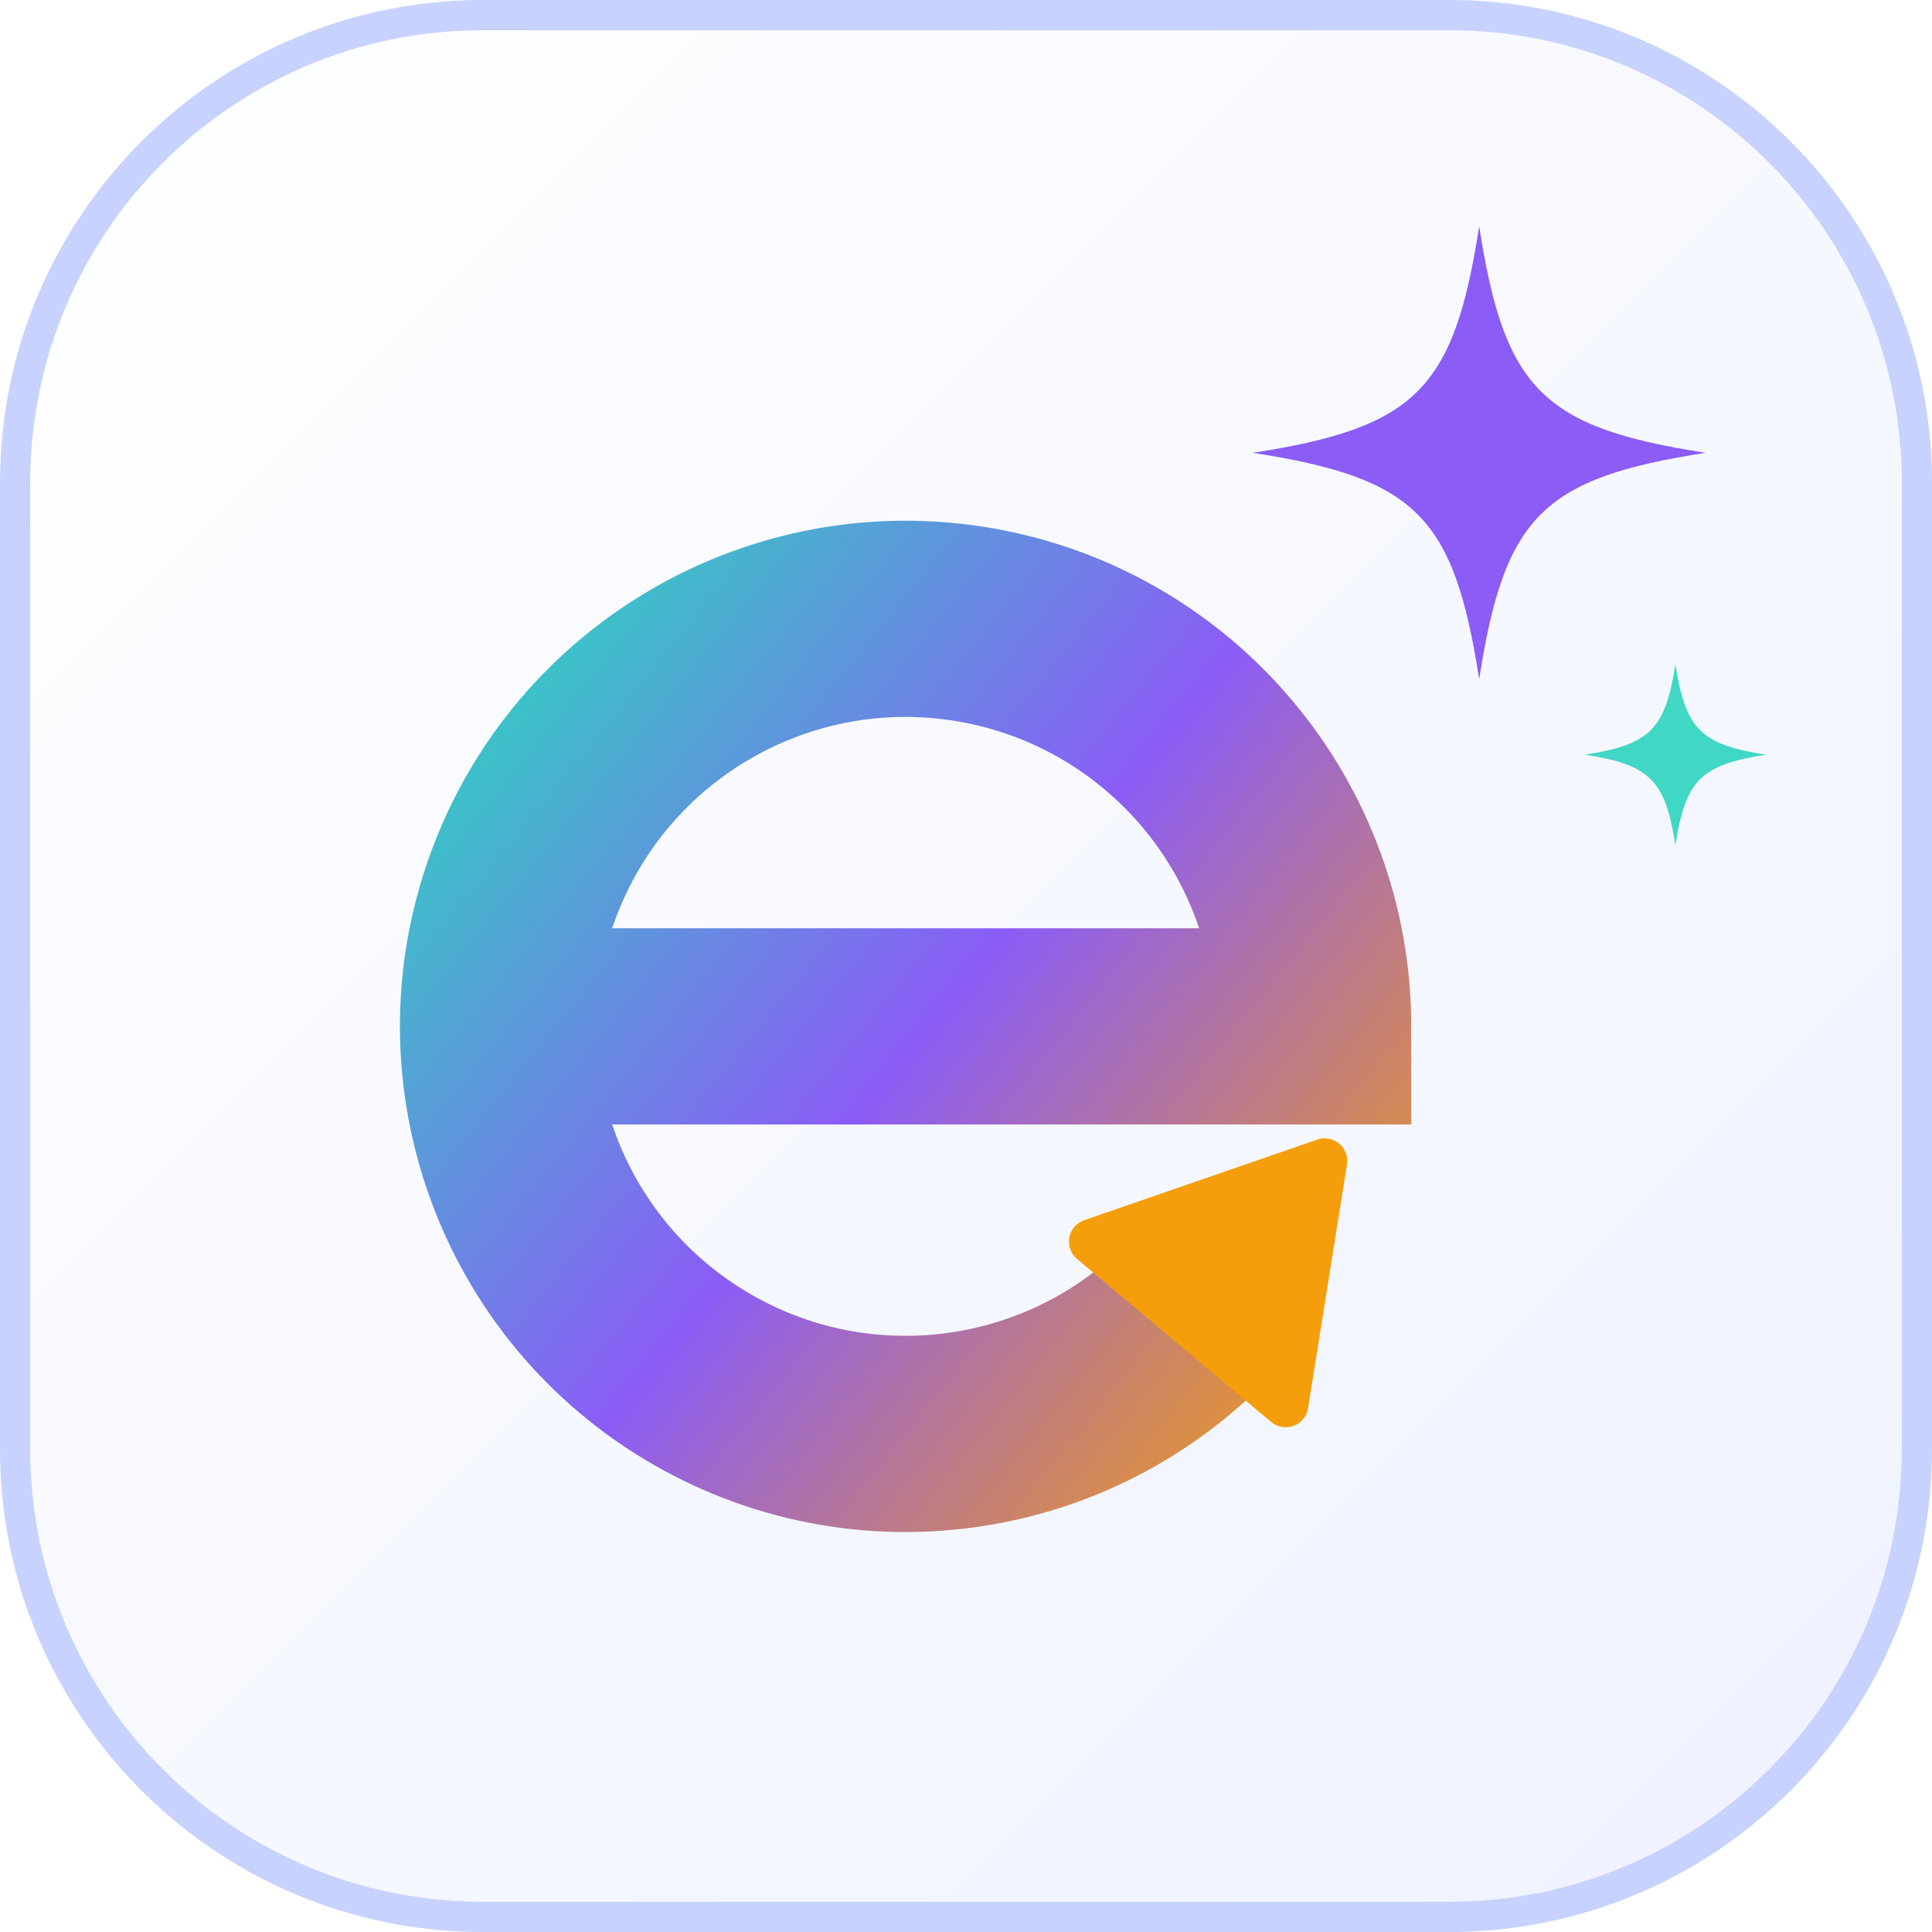
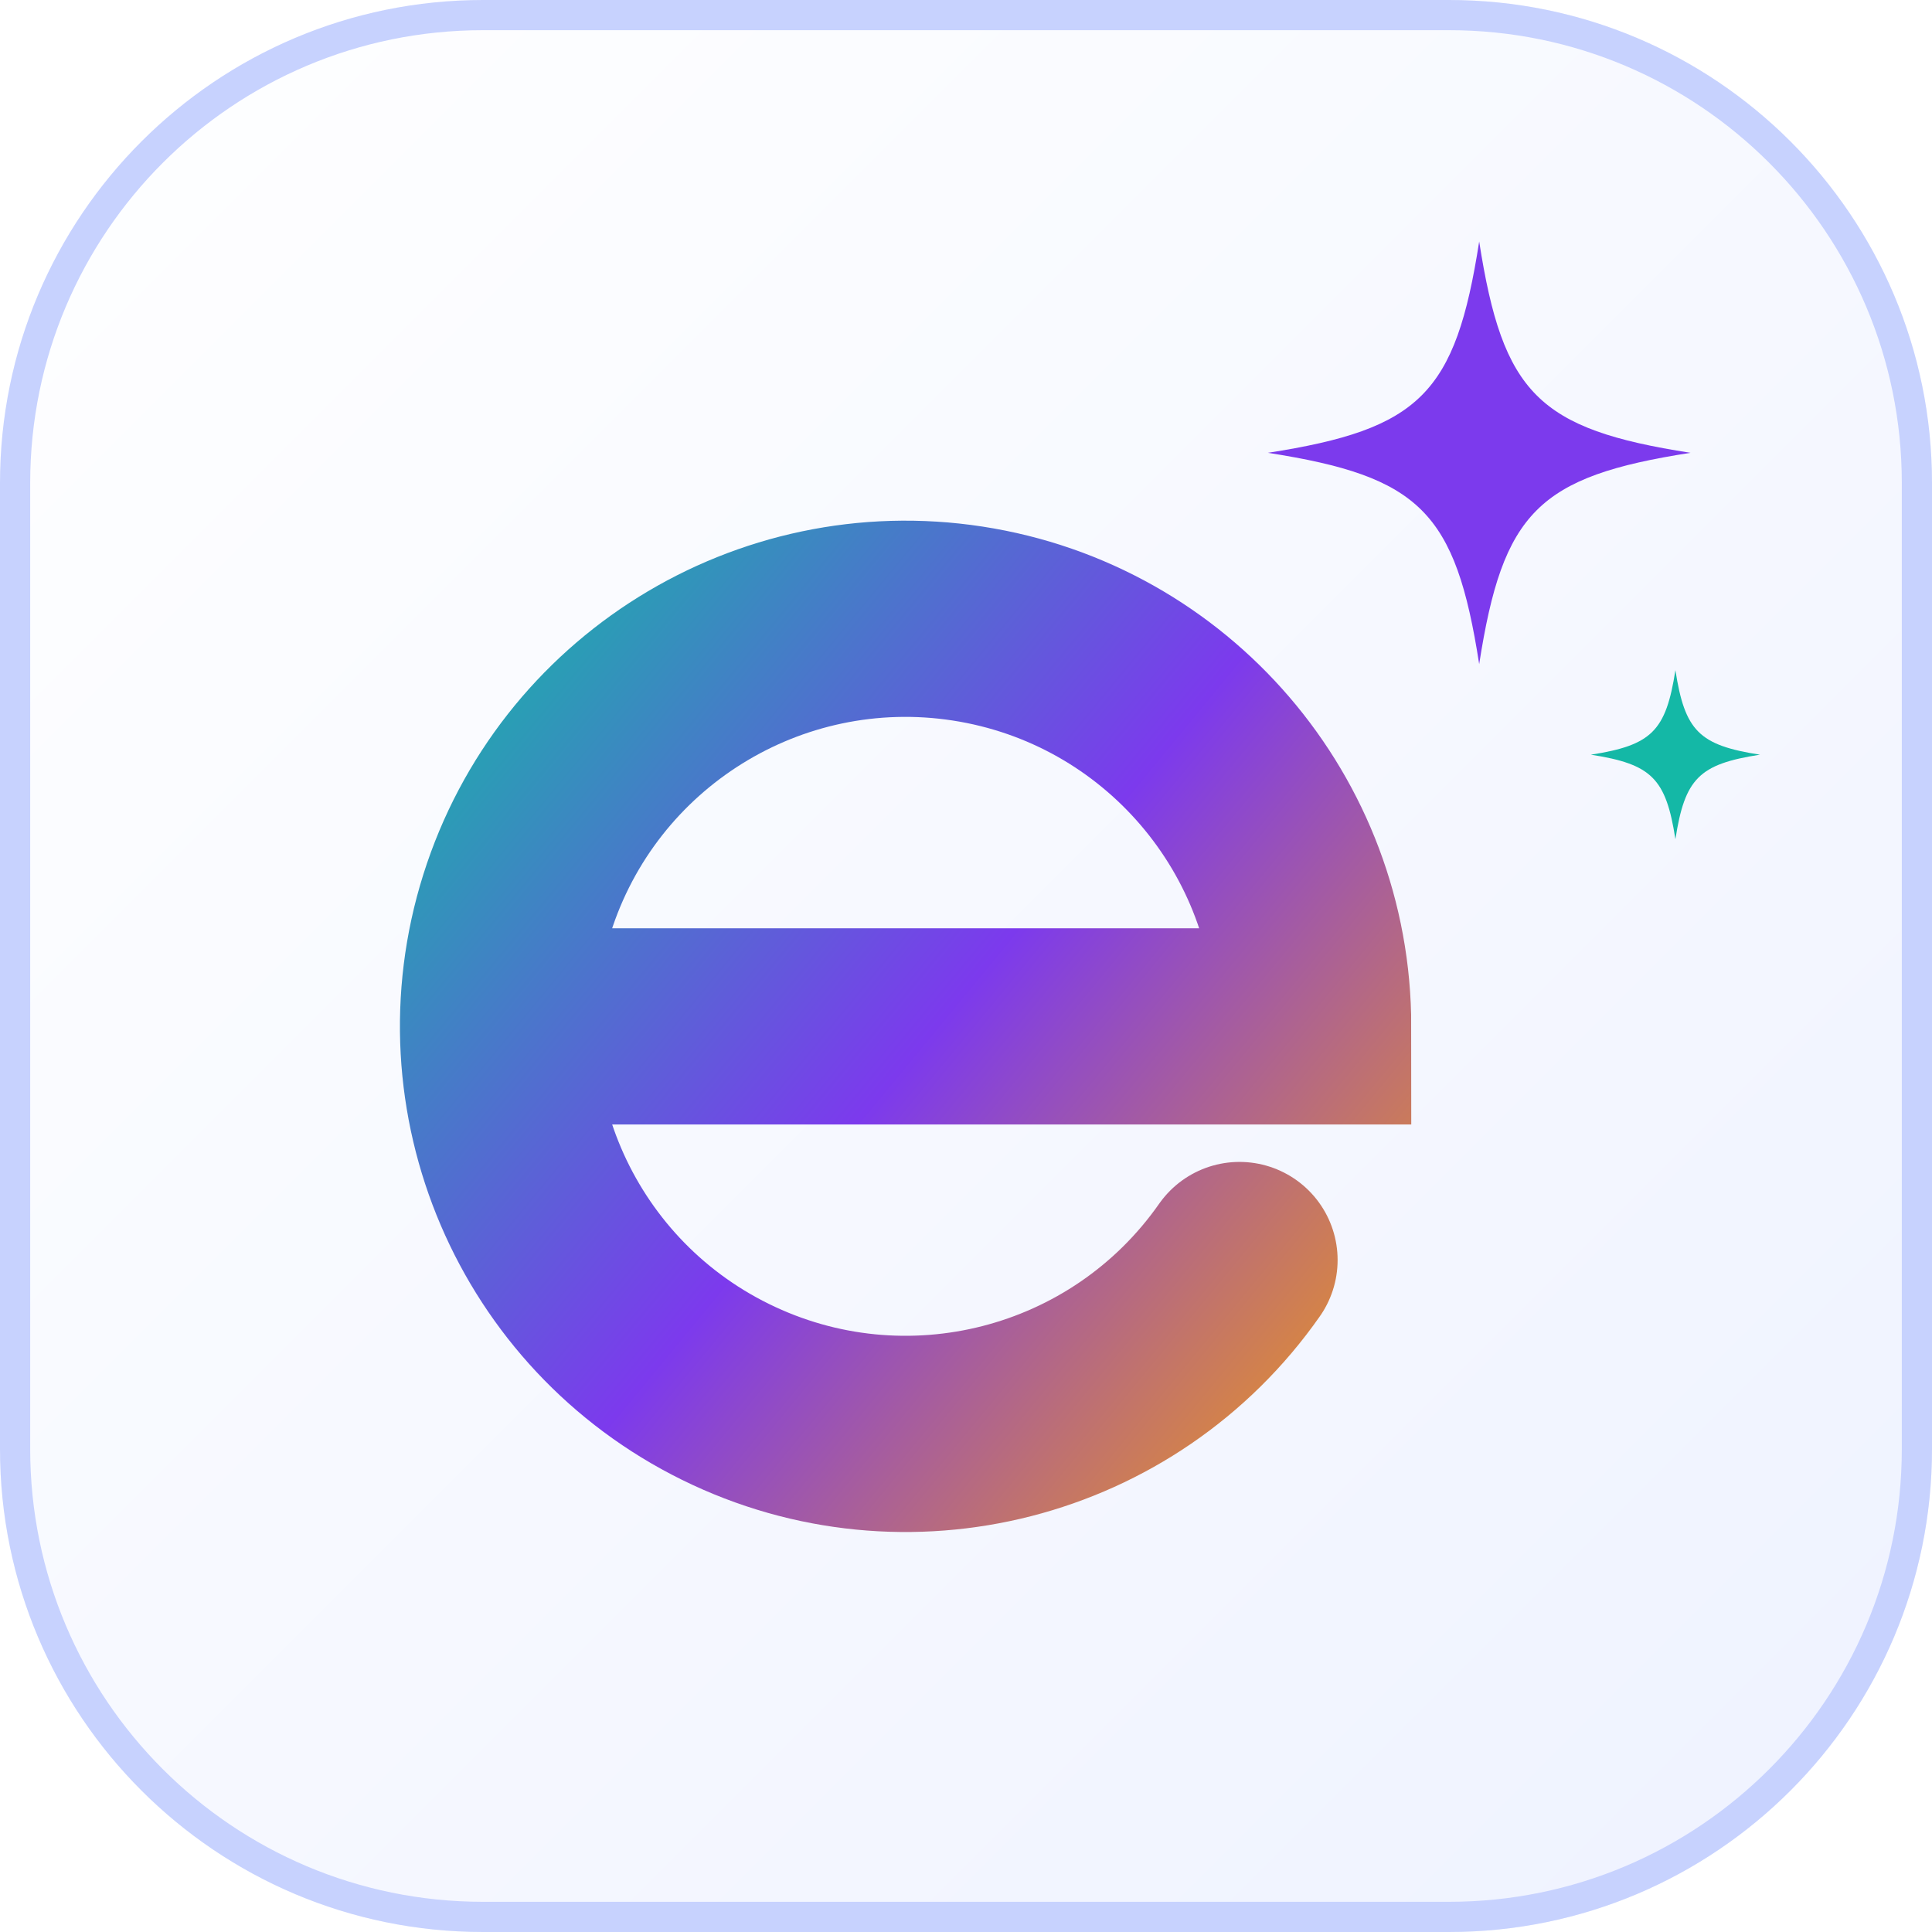
<svg xmlns="http://www.w3.org/2000/svg" viewBox="0 0 64 64">
  <defs>
    <linearGradient id="z" x1="0" y1="0" x2="1" y2="1">
      <stop offset="0" stop-color="#ffffff" />
      <stop offset="1" stop-color="#eef2ff" />
    </linearGradient>
-     <linearGradient id="c" gradientUnits="userSpaceOnUse" x1="14" y1="22" x2="46" y2="48">
-       <stop offset="0" stop-color="#2dd4bf" />
-       <stop offset=".5" stop-color="#8b5cf6" />
+     <linearGradient id="c" gradientUnits="userSpaceOnUse" x1="14" y1="20" x2="48" y2="48">
+       <stop offset="0" stop-color="#14b8a6" />
+       <stop offset=".5" stop-color="#7c3aed" />
      <stop offset="1" stop-color="#f59e0b" />
    </linearGradient>
  </defs>
  <rect width="64" height="64" rx="16" fill="url(#z)" />
  <rect x=".5" y=".5" width="63" height="63" rx="15.5" fill="none" stroke="#c7d2fe" />
-   <path d="M16.5 34 H43.5 A13.5 13.5 0 1 0 40.34 42.68" fill="none" stroke="url(#c)" stroke-width="6.5" stroke-linecap="round" />
-   <path d="M43.88 38.46 L42.59 46.53 L36.16 41.13Z" fill="#f59e0b" stroke="#f59e0b" stroke-width="1.5" stroke-linejoin="round" />
-   <path d="M49 7.5 C49.84 12.9 51.1 14.16 56.5 15 C51.1 15.84 49.84 17.1 49 22.5 C48.16 17.1 46.9 15.84 41.5 15 C46.9 14.16 48.16 12.9 49 7.5Z" fill="#8b5cf6" />
-   <path d="M55.5 22 C55.836 24.16 56.34 24.664 58.5 25 C56.34 25.336 55.836 25.84 55.5 28 C55.164 25.84 54.66 25.336 52.5 25 C54.66 24.664 55.164 24.16 55.5 22Z" fill="#2dd4bf" opacity=".9" />
+   <path d="M16.50 34 H43.50 A13.5 13.5 0 1 0 41.06 41.74" fill="none" stroke="url(#c)" stroke-width="6.5" stroke-linecap="round" />
+   <path d="M49 8 C49.784 13.04 50.96 14.216 56 15 C50.96 15.784 49.784 16.96 49 22 C48.216 16.96 47.04 15.784 42 15 C47.04 14.216 48.216 13.04 49 8Z" fill="#7c3aed" />
+   <path d="M55.5 22.2 C55.814 24.216 56.284 24.686 58.3 25 C56.284 25.314 55.814 25.784 55.5 27.8 C55.186 25.784 54.716 25.314 52.7 25 C54.716 24.686 55.186 24.216 55.5 22.2Z" fill="#14b8a6" />
</svg>
